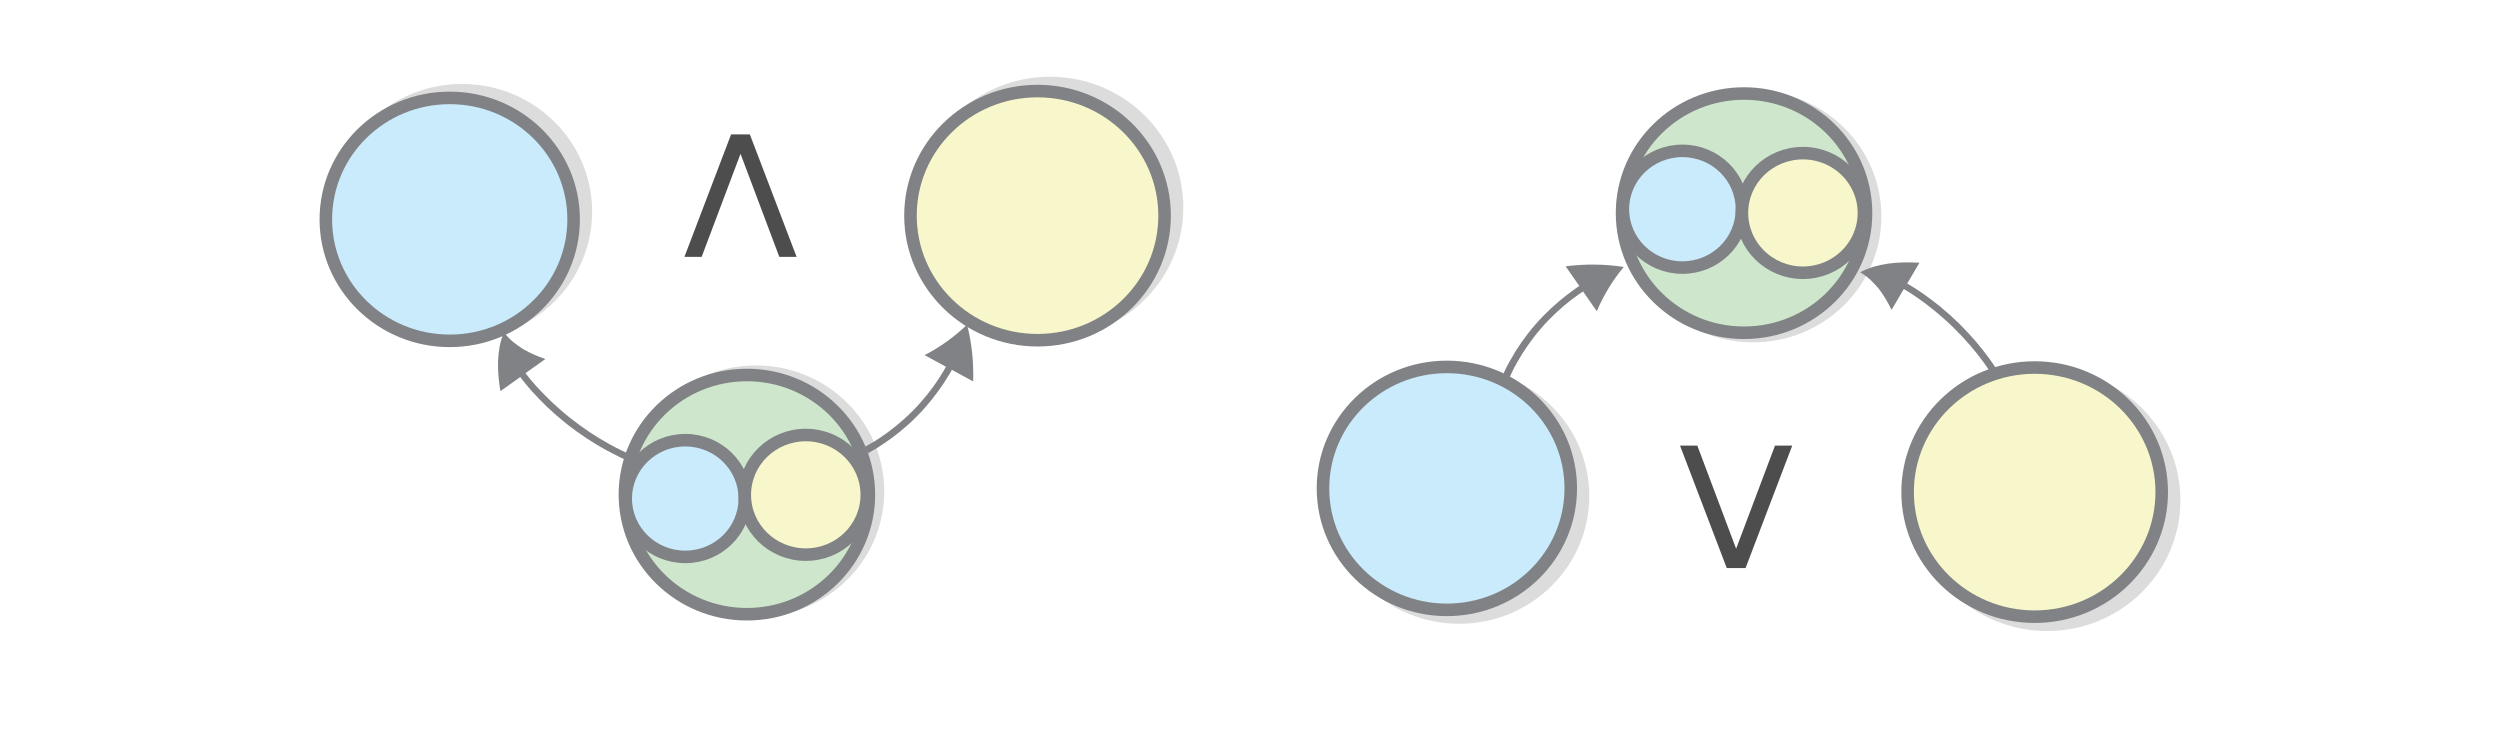
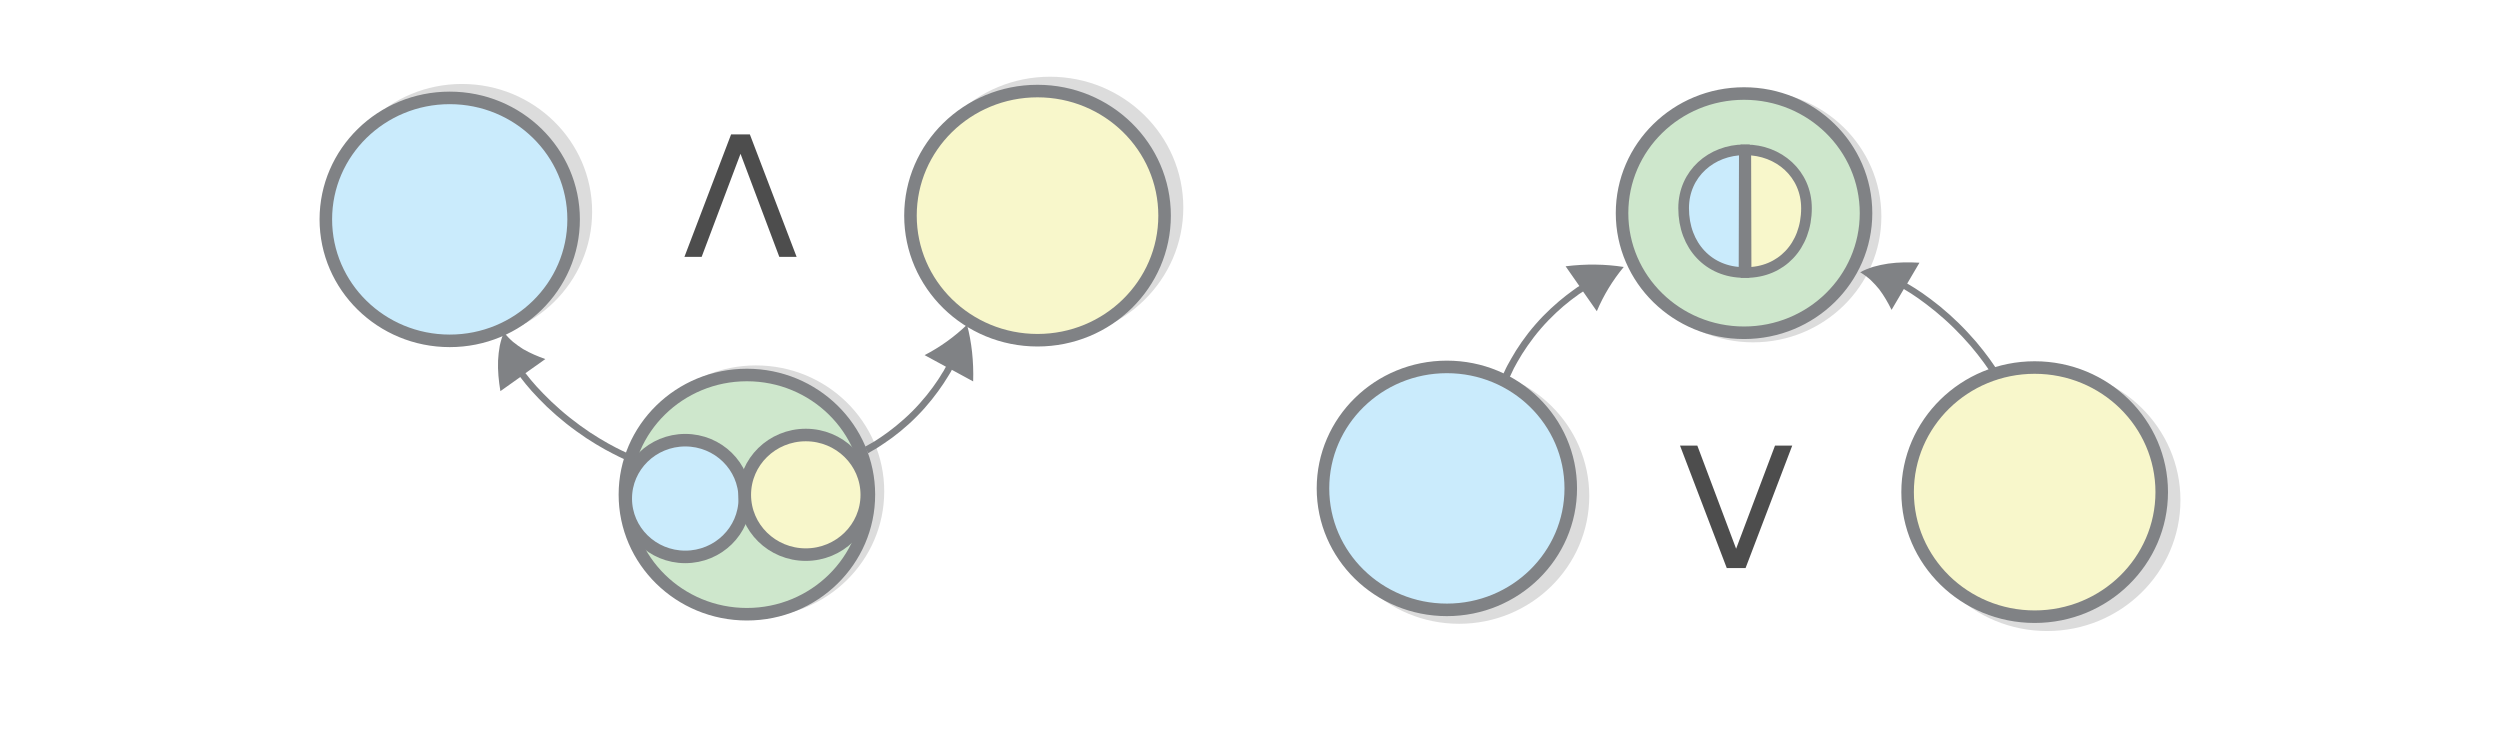
<svg xmlns="http://www.w3.org/2000/svg" width="595.3" height="177" version="1.1" id="svg8680">
  <defs id="defs8684" />
  <ellipse cy="51.543" cx="417.451" stroke-miterlimit="10" rx="29.048" ry="28.483" id="ellipse8632" style="opacity:0.14;stroke:#000000;stroke-width:2.986;stroke-miterlimit:10" />
  <ellipse cy="50.754" cx="415.29" stroke-miterlimit="10" rx="29.048" ry="28.483" id="ellipse8634" style="fill:#cee7cc;stroke:#808285;stroke-width:2.986;stroke-miterlimit:10" />
  <ellipse cy="118.118" cx="347.443" stroke-miterlimit="10" rx="29.501" ry="28.926" id="ellipse8636" style="opacity:0.14;stroke:#000000;stroke-width:2.986;stroke-miterlimit:10" />
  <ellipse cy="116.295" cx="344.528" stroke-miterlimit="10" rx="29.501" ry="28.926" id="ellipse8638" style="fill:#caebfc;stroke:#808285;stroke-width:2.986;stroke-miterlimit:10" />
  <ellipse cy="119.103" cx="487.459" stroke-miterlimit="10" rx="30.255" ry="29.665" id="ellipse8640" style="opacity:0.14;stroke:#000000;stroke-width:2.986;stroke-miterlimit:10" />
  <ellipse cy="117.182" cx="484.494" stroke-miterlimit="10" rx="30.255" ry="29.665" id="ellipse8642" style="fill:#f8f7cb;stroke:#808285;stroke-width:2.986;stroke-miterlimit:10" />
-   <ellipse cy="49.818" cx="400.615" stroke-miterlimit="10" rx="14.173" ry="13.897" id="ellipse8644" style="fill:#caebfc;stroke:#808285;stroke-width:2.986;stroke-miterlimit:10" />
-   <ellipse cy="50.705" cx="429.312" stroke-miterlimit="10" rx="14.524" ry="14.241" id="ellipse8646" style="fill:#f8f7cb;stroke:#808285;stroke-width:2.986;stroke-miterlimit:10" />
  <path d="m 476.554,89.655 c 0,0 -0.247,-0.421 -0.73,-1.164 a 87.338,87.338 0 0 0 -2.092,-3.057 c -0.89,-1.247 -1.995,-2.621 -3.211,-4.082 -1.266,-1.457 -2.637,-2.951 -4.103,-4.388 a 70.868,70.868 0 0 0 -4.466,-4.004 c -1.49,-1.186 -2.92,-2.279 -4.173,-3.143 -1.254,-0.863 -2.336,-1.545 -3.143,-2.008 -0.106,-0.039 -0.161,-0.083 -0.216,-0.127 -0.056,-0.044 -0.105,-0.039 -0.16,-0.083 l -0.11,-0.088 2.912,-4.953 c -2.491,-0.143 -5.016,-0.134 -7.456,0.214 -1.194,0.171 -2.378,0.44 -3.507,0.753 -1.124,0.362 -2.193,0.768 -3.146,1.311 a 15.852,15.852 0 0 1 2.523,1.874 c 0.733,0.718 1.416,1.441 1.999,2.174 1.177,1.564 2.108,3.204 2.944,4.902 l 2.912,-4.954 c 0,0 0.056,0.044 0.105,0.039 0.051,-0.005 0.056,0.044 0.111,0.088 0.055,0.044 0.16,0.083 0.215,0.126 0.752,0.419 1.785,1.107 3.038,1.97 1.204,0.868 2.628,1.912 4.068,3.103 1.44,1.191 2.945,2.524 4.356,3.916 1.411,1.392 2.776,2.838 3.987,4.251 1.211,1.413 2.266,2.791 3.151,3.99 0.885,1.198 1.549,2.22 2.032,2.964 a 33.429,33.429 0 0 1 0.73,1.164 z m -117.158,0.376 c 0,0 0.212,-0.416 0.501,-1.086 0.168,-0.362 0.38,-0.777 0.588,-1.242 0.258,-0.469 0.562,-0.992 0.86,-1.564 1.295,-2.297 3.238,-5.197 5.556,-7.885 2.317,-2.688 4.918,-5.055 7.033,-6.685 0.513,-0.443 1.04,-0.739 1.462,-1.075 0.422,-0.336 0.799,-0.618 1.135,-0.797 0.287,-0.175 0.427,-0.287 0.427,-0.287 l 3.276,4.698 a 42.308,42.308 0 0 1 6.412,-10.538 c -4.356,-0.689 -9.006,-0.756 -13.846,-0.163 l 3.276,4.698 -0.477,0.291 c -0.331,0.229 -0.708,0.511 -1.181,0.851 -0.422,0.335 -0.944,0.681 -1.507,1.129 -2.161,1.683 -4.907,4.113 -7.269,6.855 -2.413,2.746 -4.447,5.754 -5.783,8.154 -0.349,0.576 -0.647,1.148 -0.905,1.617 -0.258,0.469 -0.466,0.933 -0.634,1.296 -0.334,0.723 -0.547,1.139 -0.547,1.139 z" id="path8648" style="fill:#808285;stroke-width:0.505" />
  <ellipse cy="-116.988" cx="180.012" stroke-miterlimit="10" rx="29.048" ry="28.483" id="ellipse8650" style="opacity:0.14;stroke:#000000;stroke-width:2.986;stroke-miterlimit:10" transform="scale(1,-1)" />
  <ellipse cy="-117.777" cx="177.851" stroke-miterlimit="10" rx="29.048" ry="28.483" id="ellipse8652" style="fill:#cee7cc;stroke:#808285;stroke-width:2.986;stroke-miterlimit:10" transform="scale(1,-1)" />
  <ellipse cy="-50.413" cx="110.004" stroke-miterlimit="10" rx="29.501" ry="28.926" id="ellipse8654" style="opacity:0.14;stroke:#000000;stroke-width:2.986;stroke-miterlimit:10" transform="scale(1,-1)" />
  <ellipse cy="-52.237" cx="107.089" stroke-miterlimit="10" rx="29.501" ry="28.926" id="ellipse8656" style="fill:#caebfc;stroke:#808285;stroke-width:2.986;stroke-miterlimit:10" transform="scale(1,-1)" />
  <ellipse cy="-49.428" cx="250.021" stroke-miterlimit="10" rx="30.255" ry="29.665" id="ellipse8658" style="opacity:0.14;stroke:#000000;stroke-width:2.986;stroke-miterlimit:10" transform="scale(1,-1)" />
  <ellipse cy="-51.349" cx="247.056" stroke-miterlimit="10" rx="30.255" ry="29.665" id="ellipse8660" style="fill:#f8f7cb;stroke:#808285;stroke-width:2.986;stroke-miterlimit:10" transform="scale(1,-1)" />
  <ellipse cy="-118.713" cx="163.176" stroke-miterlimit="10" rx="14.173" ry="13.897" id="ellipse8662" style="fill:#caebfc;stroke:#808285;stroke-width:2.986;stroke-miterlimit:10" transform="scale(1,-1)" />
  <ellipse cy="-117.826" cx="191.873" stroke-miterlimit="10" rx="14.524" ry="14.241" id="ellipse8664" style="fill:#f8f7cb;stroke:#808285;stroke-width:2.986;stroke-miterlimit:10" transform="scale(1,-1)" />
  <path d="m 148.652,109.35 c 0,0 -0.452,-0.197 -1.256,-0.591 a 89.798,89.798 0 0 1 -3.317,-1.724 c -1.357,-0.74 -2.865,-1.675 -4.472,-2.711 -1.608,-1.084 -3.267,-2.267 -4.875,-3.548 a 70.925,70.925 0 0 1 -4.523,-3.942 c -1.357,-1.331 -2.613,-2.612 -3.618,-3.745 -1.005,-1.133 -1.809,-2.119 -2.362,-2.858 -0.051,-0.098 -0.101,-0.148 -0.151,-0.197 -0.051,-0.049 -0.051,-0.099 -0.101,-0.148 l -0.1,-0.098 -4.724,3.351 c -0.402,-2.415 -0.653,-4.879 -0.553,-7.293 0.051,-1.183 0.201,-2.366 0.402,-3.499 0.251,-1.134 0.553,-2.218 1.005,-3.204 a 15.696,15.696 0 0 0 2.161,2.267 c 0.804,0.641 1.608,1.232 2.412,1.725 1.709,0.985 3.468,1.724 5.277,2.365 l -4.724,3.351 c 0,0 0.05,0.049 0.05,0.098 0,0.049 0.051,0.049 0.1,0.099 0.051,0.049 0.101,0.148 0.151,0.197 0.502,0.69 1.307,1.627 2.312,2.76 1.005,1.085 2.211,2.366 3.568,3.647 1.357,1.281 2.865,2.612 4.423,3.844 1.558,1.231 3.166,2.414 4.724,3.449 1.558,1.035 3.066,1.922 4.373,2.661 1.307,0.739 2.412,1.281 3.216,1.675 0.804,0.395 1.256,0.592 1.256,0.592 z m 57.293,-2.957 c 0,0 0.402,-0.246 1.055,-0.591 0.352,-0.197 0.754,-0.444 1.206,-0.69 0.453,-0.296 0.955,-0.641 1.508,-0.985 2.211,-1.478 4.975,-3.647 7.488,-6.16 2.513,-2.513 4.674,-5.273 6.132,-7.49 0.402,-0.542 0.653,-1.084 0.955,-1.528 0.302,-0.443 0.553,-0.837 0.704,-1.183 0.151,-0.296 0.251,-0.443 0.251,-0.443 l -5.076,-2.76 a 43.291,43.291 0 0 0 10.102,-7.244 c 1.105,4.188 1.608,8.722 1.458,13.502 l -5.076,-2.76 -0.251,0.493 c -0.201,0.345 -0.452,0.739 -0.754,1.232 -0.302,0.443 -0.603,0.985 -1.005,1.577 -1.508,2.267 -3.719,5.174 -6.282,7.737 -2.563,2.612 -5.428,4.879 -7.74,6.406 -0.553,0.394 -1.106,0.739 -1.558,1.034 -0.453,0.296 -0.905,0.542 -1.256,0.74 a 36.323,36.323 0 0 0 -1.106,0.641 z" id="path8666" style="fill:#808285;stroke-width:0.505" />
  <g aria-label="V" style="font-style:normal;font-variant:normal;font-weight:normal;font-stretch:normal;font-size:40px;line-height:1.25;font-family:'HVD Comic Serif Pro';-inkscape-font-specification:'HVD Comic Serif Pro';letter-spacing:0px;word-spacing:0px;fill:#4d4d4d;fill-opacity:1;stroke:none" id="text10830" transform="translate(478.7946,303.0043)">
    <path d="m -67.615,-167.733 -11.133,-29.16 h 4.121 l 9.238,24.551 9.258,-24.551 h 4.102 l -11.113,29.16 z" style="font-style:normal;font-variant:normal;font-weight:normal;font-stretch:normal;font-family:sans-serif;-inkscape-font-specification:sans-serif;fill:#4d4d4d" id="path10832" />
  </g>
  <g aria-label="V" style="font-style:normal;font-variant:normal;font-weight:normal;font-stretch:normal;font-size:40px;line-height:1.25;font-family:'HVD Comic Serif Pro';-inkscape-font-specification:'HVD Comic Serif Pro';letter-spacing:0px;word-spacing:0px;fill:#4d4d4d;fill-opacity:1;stroke:none" id="text10830-8" transform="rotate(180,55.47182,-67.86127)">
    <path d="m -67.615,-167.733 -11.133,-29.16 h 4.121 l 9.238,24.551 9.258,-24.551 h 4.102 l -11.113,29.16 z" style="font-style:normal;font-variant:normal;font-weight:normal;font-stretch:normal;font-family:sans-serif;-inkscape-font-specification:sans-serif;fill:#4d4d4d" id="path10832-1" />
  </g>
+   <g id="g5432" transform="matrix(1.407107,0,0,1.407107,-197.3972,-104.0588)" style="stroke-width:1.805;stroke-dasharray:none">
+     <g id="g4828" transform="translate(146.0757,-42.67139)" style="stroke-width:1.805;stroke-dasharray:none">
+       <path style="fill:#caebfc;fill-opacity:1;stroke:#808285;stroke-width:1.805;stroke-linecap:butt;stroke-linejoin:miter;stroke-dasharray:none;stroke-opacity:1" d="m 289.346,162.733 c -5.904,0 -10.22,-4.464 -10.22,-10.88 0,-5.858 4.741,-9.875 10.272,-9.875 0,3.515 -0.052,20.755 -0.052,20.755 z" id="path3058" />
+       <path d="m 289.695,162.74 c 5.904,0 10.22,-4.464 10.22,-10.88 0,-5.858 -4.741,-9.875 -10.272,-9.875 0,3.515 0.052,20.755 0.052,20.755 z" style="fill:#f8f7cb;fill-opacity:1;stroke:#808285;stroke-width:1.805;stroke-linecap:butt;stroke-linejoin:miter;stroke-dasharray:none;stroke-opacity:1" id="path3958" />
+     </g>
+   </g>
</svg>
